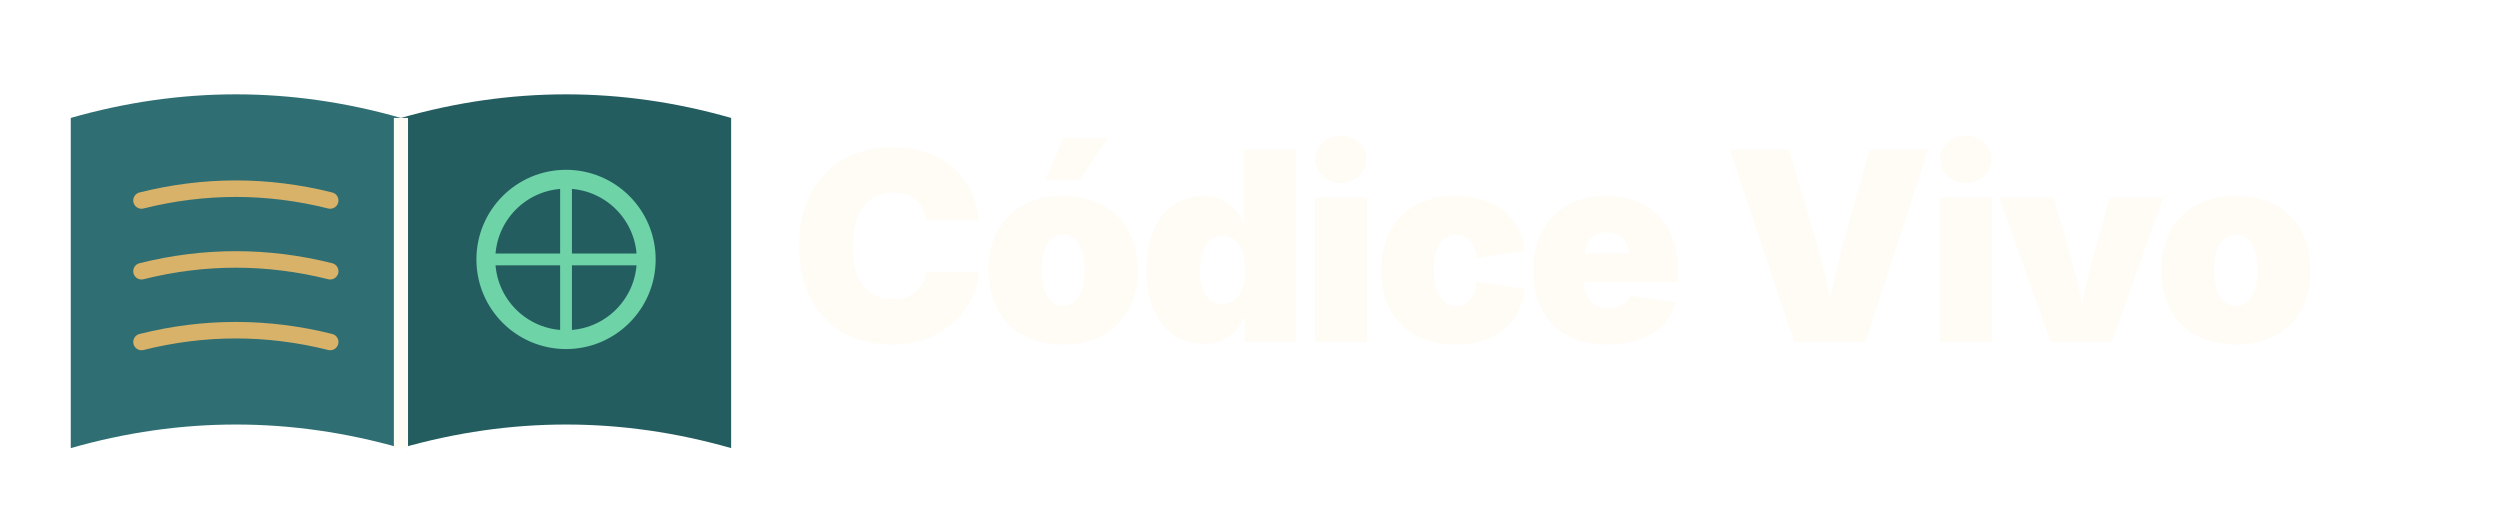
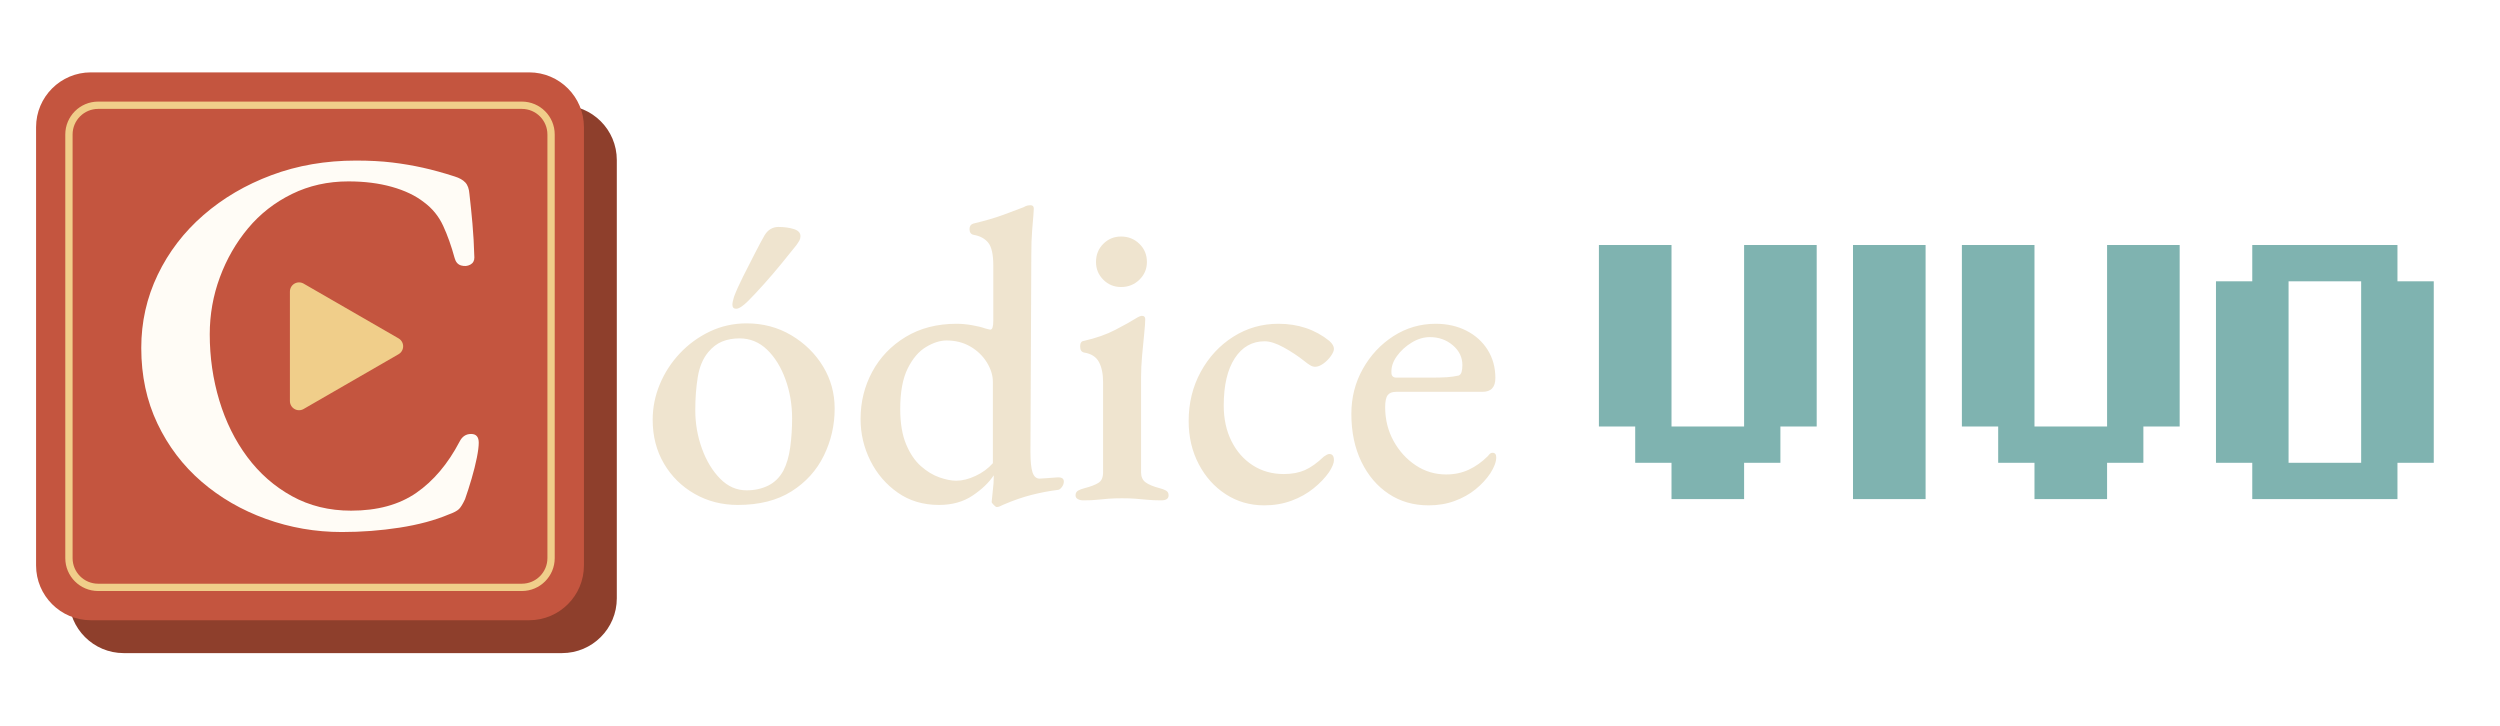
- <svg xmlns="http://www.w3.org/2000/svg" viewBox="0 0 1060 220" width="1060" height="220">
-   <g transform="translate(20,30)">
-     <path d="M10,20 Q80,0 150,20 L150,160 Q80,140 10,160 Z" fill="#2f6f73" />
-     <path d="M150,20 Q220,0 290,20 L290,160 Q220,140 150,160 Z" fill="#245d60" />
-     <path d="M150,20 L150,160" stroke="#fffcf6" stroke-width="6" />
-     <path d="M40,55 Q80,45 120,55 M40,85 Q80,75 120,85 M40,115 Q80,105 120,115" stroke="#d9b26a" stroke-width="7" fill="none" stroke-linecap="round" />
-     <circle cx="220" cy="80" r="34" fill="none" stroke="#6fd3a8" stroke-width="8" />
-     <path d="M220,46 L220,114 M186,80 L254,80" stroke="#6fd3a8" stroke-width="5" />
+ <svg xmlns="http://www.w3.org/2000/svg" viewBox="0 0 551 160" width="551" height="160" role="img" aria-label="Códice Vivo">
+   <g transform="translate(-32.3,-24.3) scale(0.4025)">
+     <rect x="118" y="118" width="300" height="300" rx="30" fill="#8E3F2C" />
+     <rect x="100" y="100" width="300" height="300" rx="30" fill="#C4553F" />
+     <rect x="118" y="118" width="264" height="264" rx="16" fill="none" stroke="#F0CE8A" stroke-width="4" />
+     <path d="M267.4 351.7Q245.8 351.7 225.85 344.5Q205.9 337.3 190.6 324.1Q175.3 310.9 166.45 292.3Q157.6 273.7 157.6 250.9Q157.6 229.6 166.6 210.85Q175.6 192.1 191.65 178.15Q207.7 164.2 229 156.25Q250.3 148.3 275.2 148.3Q286.3 148.3 295 149.35Q303.7 150.4 311.8 152.2Q319.9 154 329.2 157Q333.1 158.2 335.05 160.3Q337 162.4 337.3 166.6Q338.2 174.4 338.95 182.8Q339.7 191.2 340 201.4Q340 204.1 337.75 205.3Q335.5 206.5 332.8 205.75Q330.1 205 329.2 201.7Q326.5 191.8 322.9 184Q319.3 176.2 312.4 171.1Q305.5 165.7 294.85 162.7Q284.2 159.7 271 159.7Q254.2 159.7 240.1 166.6Q226 173.5 216.1 185.35Q206.2 197.2 200.65 212.2Q195.1 227.2 195.1 243.4Q195.1 262.3 200.35 279.7Q205.6 297.1 215.65 310.6Q225.7 324.1 240.1 332.05Q254.5 340 272.5 340Q294.1 340 308.2 330.25Q322.3 320.5 331.9 302.2Q334 298 338.2 298Q342.4 298 342.4 302.8Q342.4 305.8 341.35 311.05Q340.3 316.3 338.5 322.45Q336.7 328.6 334.9 333.7Q333.1 337.6 331.6 339.1Q330.1 340.6 325.9 342.1Q314.5 346.9 299.05 349.3Q283.6 351.7 267.4 351.7Z" fill="#FFFCF6" />
+     <path d="M244 220L296 250L244 280Z" fill="#F0CE8A" stroke="#F0CE8A" stroke-width="10" stroke-linejoin="round" />
  </g>
-   <text x="335" y="145" font-family="Inter, 'Segoe UI', Arial, sans-serif" font-weight="900" font-size="112" letter-spacing="-3" fill="#fffcf6">Códice Vivo</text>
+   <path d="M162.62 111.29Q157.38 111.29 153.1 108.85Q148.82 106.41 146.34 102.18Q143.85 97.95 143.85 92.52Q143.85 88.47 145.42 84.7Q146.98 80.93 149.83 77.89Q152.68 74.86 156.46 73.06Q160.23 71.27 164.55 71.27Q169.98 71.27 174.4 73.89Q178.81 76.51 181.39 80.74Q183.96 84.98 183.96 90.04Q183.96 95.56 181.57 100.43Q179.18 105.31 174.44 108.3Q169.7 111.29 162.62 111.29ZM164.55 108.07Q167.22 108.07 169.34 107.01Q171.45 105.95 172.65 103.74Q173.75 101.63 174.17 98.55Q174.58 95.46 174.58 92.24Q174.58 87.64 173.11 83.6Q171.64 79.55 169.06 77.06Q166.48 74.58 162.99 74.58Q160.87 74.58 159.17 75.27Q157.47 75.96 156.09 77.62Q154.34 79.73 153.79 83.09Q153.24 86.45 153.24 90.4Q153.24 94.82 154.71 98.87Q156.18 102.92 158.71 105.49Q161.24 108.07 164.55 108.07ZM162.25 68.05Q161.42 68.05 161.42 67.13Q161.42 66.85 161.52 66.39Q161.61 65.93 161.79 65.38Q162.44 63.63 163.77 60.96Q165.1 58.3 166.44 55.72Q167.77 53.14 168.51 51.86Q169.06 50.94 169.84 50.48Q170.62 50.02 171.54 50.02Q173.48 50.02 174.95 50.48Q176.42 50.94 176.42 52.04Q176.42 52.59 176.19 53.01Q175.96 53.42 175.5 54.06Q174.12 55.81 172.23 58.11Q170.35 60.41 168.37 62.62Q166.39 64.83 164.92 66.3Q163.17 68.05 162.25 68.05ZM219.66 111.75Q219.48 111.75 219.02 111.29Q218.56 110.83 218.56 110.64Q218.65 109.54 218.83 107.98Q219.02 106.41 219.02 105.31L219.02 104.76Q217.45 107.15 214.37 109.22Q211.29 111.29 206.96 111.29Q201.72 111.29 197.86 108.57Q193.99 105.86 191.83 101.54Q189.67 97.21 189.67 92.34Q189.67 86.72 192.24 81.94Q194.82 77.16 199.6 74.26Q204.39 71.36 210.83 71.36Q212.48 71.36 214.28 71.68Q216.07 72 217.08 72.37Q218.1 72.65 218.28 72.65Q218.92 72.65 218.92 70.72L218.92 58.48Q218.92 54.89 217.82 53.51Q216.72 52.13 214.6 51.76Q213.68 51.58 213.68 50.48Q213.68 49.56 214.51 49.28Q218.37 48.36 221.13 47.35Q223.89 46.34 225.55 45.69Q226.19 45.32 226.56 45.28Q226.93 45.23 227.11 45.23Q227.85 45.23 227.85 45.97Q227.85 46.24 227.76 47.44Q227.66 48.64 227.48 50.84Q227.3 53.05 227.3 56.27L227.11 99.6Q227.11 102.73 227.57 104.11Q228.03 105.49 229.14 105.49Q229.6 105.49 230.52 105.4Q231.44 105.31 233 105.22Q234.47 105.12 234.47 106.14Q234.47 106.78 234.01 107.38Q233.55 107.98 233.09 107.98Q230.24 108.34 227.34 109.08Q224.44 109.82 221.22 111.2Q220.49 111.56 220.21 111.66Q219.94 111.75 219.66 111.75ZM210.74 105.95Q212.76 105.95 215.01 104.89Q217.27 103.84 218.83 102.09L218.83 84.15Q218.83 82.03 217.5 79.87Q216.16 77.71 213.86 76.37Q211.56 75.04 208.62 75.04Q206.5 75.04 204.11 76.47Q201.72 77.89 200.06 81.2Q198.41 84.52 198.41 90.13Q198.41 94.82 199.7 97.9Q200.98 100.98 202.96 102.73Q204.94 104.48 207.06 105.22Q209.17 105.95 210.74 105.95ZM238.8 110.28Q238.06 110.28 237.55 110Q237.05 109.72 237.05 109.17Q237.05 108.44 237.65 108.11Q238.24 107.79 238.98 107.61Q241.1 107.06 242.11 106.41Q243.12 105.77 243.12 104.11L243.12 84.24Q243.12 81.48 242.2 79.78Q241.28 78.08 238.98 77.71Q238.52 77.62 238.29 77.29Q238.06 76.97 238.06 76.33Q238.06 75.22 238.89 75.13Q242.94 74.21 245.83 72.69Q248.73 71.18 250.2 70.26Q251.22 69.61 251.68 69.61Q252.41 69.61 252.41 70.35Q252.41 71.36 252.18 73.57Q251.95 75.78 251.72 78.35Q251.49 80.93 251.49 83.14L251.49 104.11Q251.49 105.58 252.5 106.32Q253.52 107.06 255.63 107.61Q256.37 107.79 256.97 108.11Q257.56 108.44 257.56 109.17Q257.56 110.28 255.91 110.28Q254.16 110.28 252.78 110.14Q251.4 110 250.16 109.91Q248.92 109.82 247.26 109.82Q245.7 109.82 244.41 109.91Q243.12 110 241.88 110.14Q240.64 110.28 238.8 110.28ZM247.08 63.26Q244.78 63.26 243.17 61.65Q241.56 60.04 241.56 57.74Q241.56 55.35 243.17 53.74Q244.78 52.13 247.08 52.13Q249.47 52.13 251.12 53.74Q252.78 55.35 252.78 57.74Q252.78 60.04 251.12 61.65Q249.47 63.26 247.08 63.26ZM278.63 111.38Q273.94 111.38 270.17 108.94Q266.4 106.5 264.19 102.27Q261.98 98.04 261.98 92.8Q261.98 86.82 264.65 81.94Q267.32 77.06 271.82 74.21Q276.33 71.36 281.76 71.36Q288.29 71.36 292.98 75.13Q294 76.05 294 76.88Q294 77.52 293.31 78.49Q292.62 79.46 291.65 80.15Q290.68 80.84 289.86 80.84Q289.3 80.84 288.71 80.47Q288.11 80.1 287.56 79.64Q285.35 77.89 282.91 76.56Q280.47 75.22 278.72 75.22Q274.58 75.22 272.15 78.95Q269.71 82.68 269.71 89.39Q269.71 93.81 271.41 97.21Q273.11 100.62 276.1 102.55Q279.09 104.48 282.96 104.48Q285.62 104.48 287.6 103.61Q289.58 102.73 291.79 100.62Q292.06 100.43 292.39 100.25Q292.71 100.06 292.98 100.06Q294 100.06 294 101.44Q294 101.9 293.72 102.59Q293.44 103.28 292.89 104.11Q291.6 105.95 289.49 107.65Q287.37 109.36 284.61 110.37Q281.85 111.38 278.63 111.38ZM314.86 111.38Q309.89 111.38 306.08 108.85Q302.26 106.32 300.05 101.77Q297.84 97.21 297.84 91.23Q297.84 85.8 300.37 81.3Q302.9 76.79 307.13 74.07Q311.37 71.36 316.43 71.36Q320.2 71.36 323.19 72.88Q326.18 74.4 327.88 77.11Q329.58 79.82 329.58 83.32Q329.58 86.36 326.73 86.36L307.69 86.36Q306.4 86.36 305.85 87.09Q305.29 87.83 305.29 89.76Q305.29 93.81 307.13 97.17Q308.97 100.52 312.01 102.55Q315.05 104.57 318.73 104.57Q321.49 104.57 323.74 103.51Q325.99 102.46 327.93 100.52Q328.2 100.16 328.43 99.97Q328.66 99.79 328.94 99.79Q329.77 99.79 329.77 100.8Q329.77 102.27 328.48 104.3Q327.19 106.23 325.21 107.84Q323.23 109.45 320.61 110.41Q317.99 111.38 314.86 111.38ZM307.78 83.23L315.14 83.23Q317.53 83.23 318.91 83.14Q320.29 83.04 321.49 82.77Q321.95 82.58 322.13 81.99Q322.31 81.39 322.31 80.47Q322.31 77.89 320.2 76.1Q318.08 74.3 315.14 74.3Q313.11 74.3 311.14 75.5Q309.16 76.7 307.87 78.49Q306.58 80.28 306.67 82.12Q306.67 83.23 307.78 83.23Z" fill="#EFE4CF" />
+   <path d="M352.4 54h16v8h-16zM384.4 54h16v8h-16zM352.4 62h16v8h-16zM384.4 62h16v8h-16zM352.4 70h16v8h-16zM384.4 70h16v8h-16zM352.4 78h16v8h-16zM384.4 78h16v8h-16zM352.4 86h16v8h-16zM384.4 86h16v8h-16zM360.4 94h32v8h-32zM368.4 102h16v8h-16zM408.4 54h16v8h-16zM408.4 62h16v8h-16zM408.4 70h16v8h-16zM408.4 78h16v8h-16zM408.4 86h16v8h-16zM408.4 94h16v8h-16zM408.4 102h16v8h-16zM432.4 54h16v8h-16zM464.4 54h16v8h-16zM432.4 62h16v8h-16zM464.4 62h16v8h-16zM432.4 70h16v8h-16zM464.4 70h16v8h-16zM432.4 78h16v8h-16zM464.4 78h16v8h-16zM432.4 86h16v8h-16zM464.4 86h16v8h-16zM440.4 94h32v8h-32zM448.4 102h16v8h-16zM496.4 54h32v8h-32zM488.4 62h16v8h-16zM520.4 62h16v8h-16zM488.4 70h16v8h-16zM520.4 70h16v8h-16zM488.4 78h16v8h-16zM520.4 78h16v8h-16zM488.4 86h16v8h-16zM520.4 86h16v8h-16zM488.4 94h16v8h-16zM520.4 94h16v8h-16zM496.4 102h32v8h-32z" fill="#7FB3B0" />
</svg>
